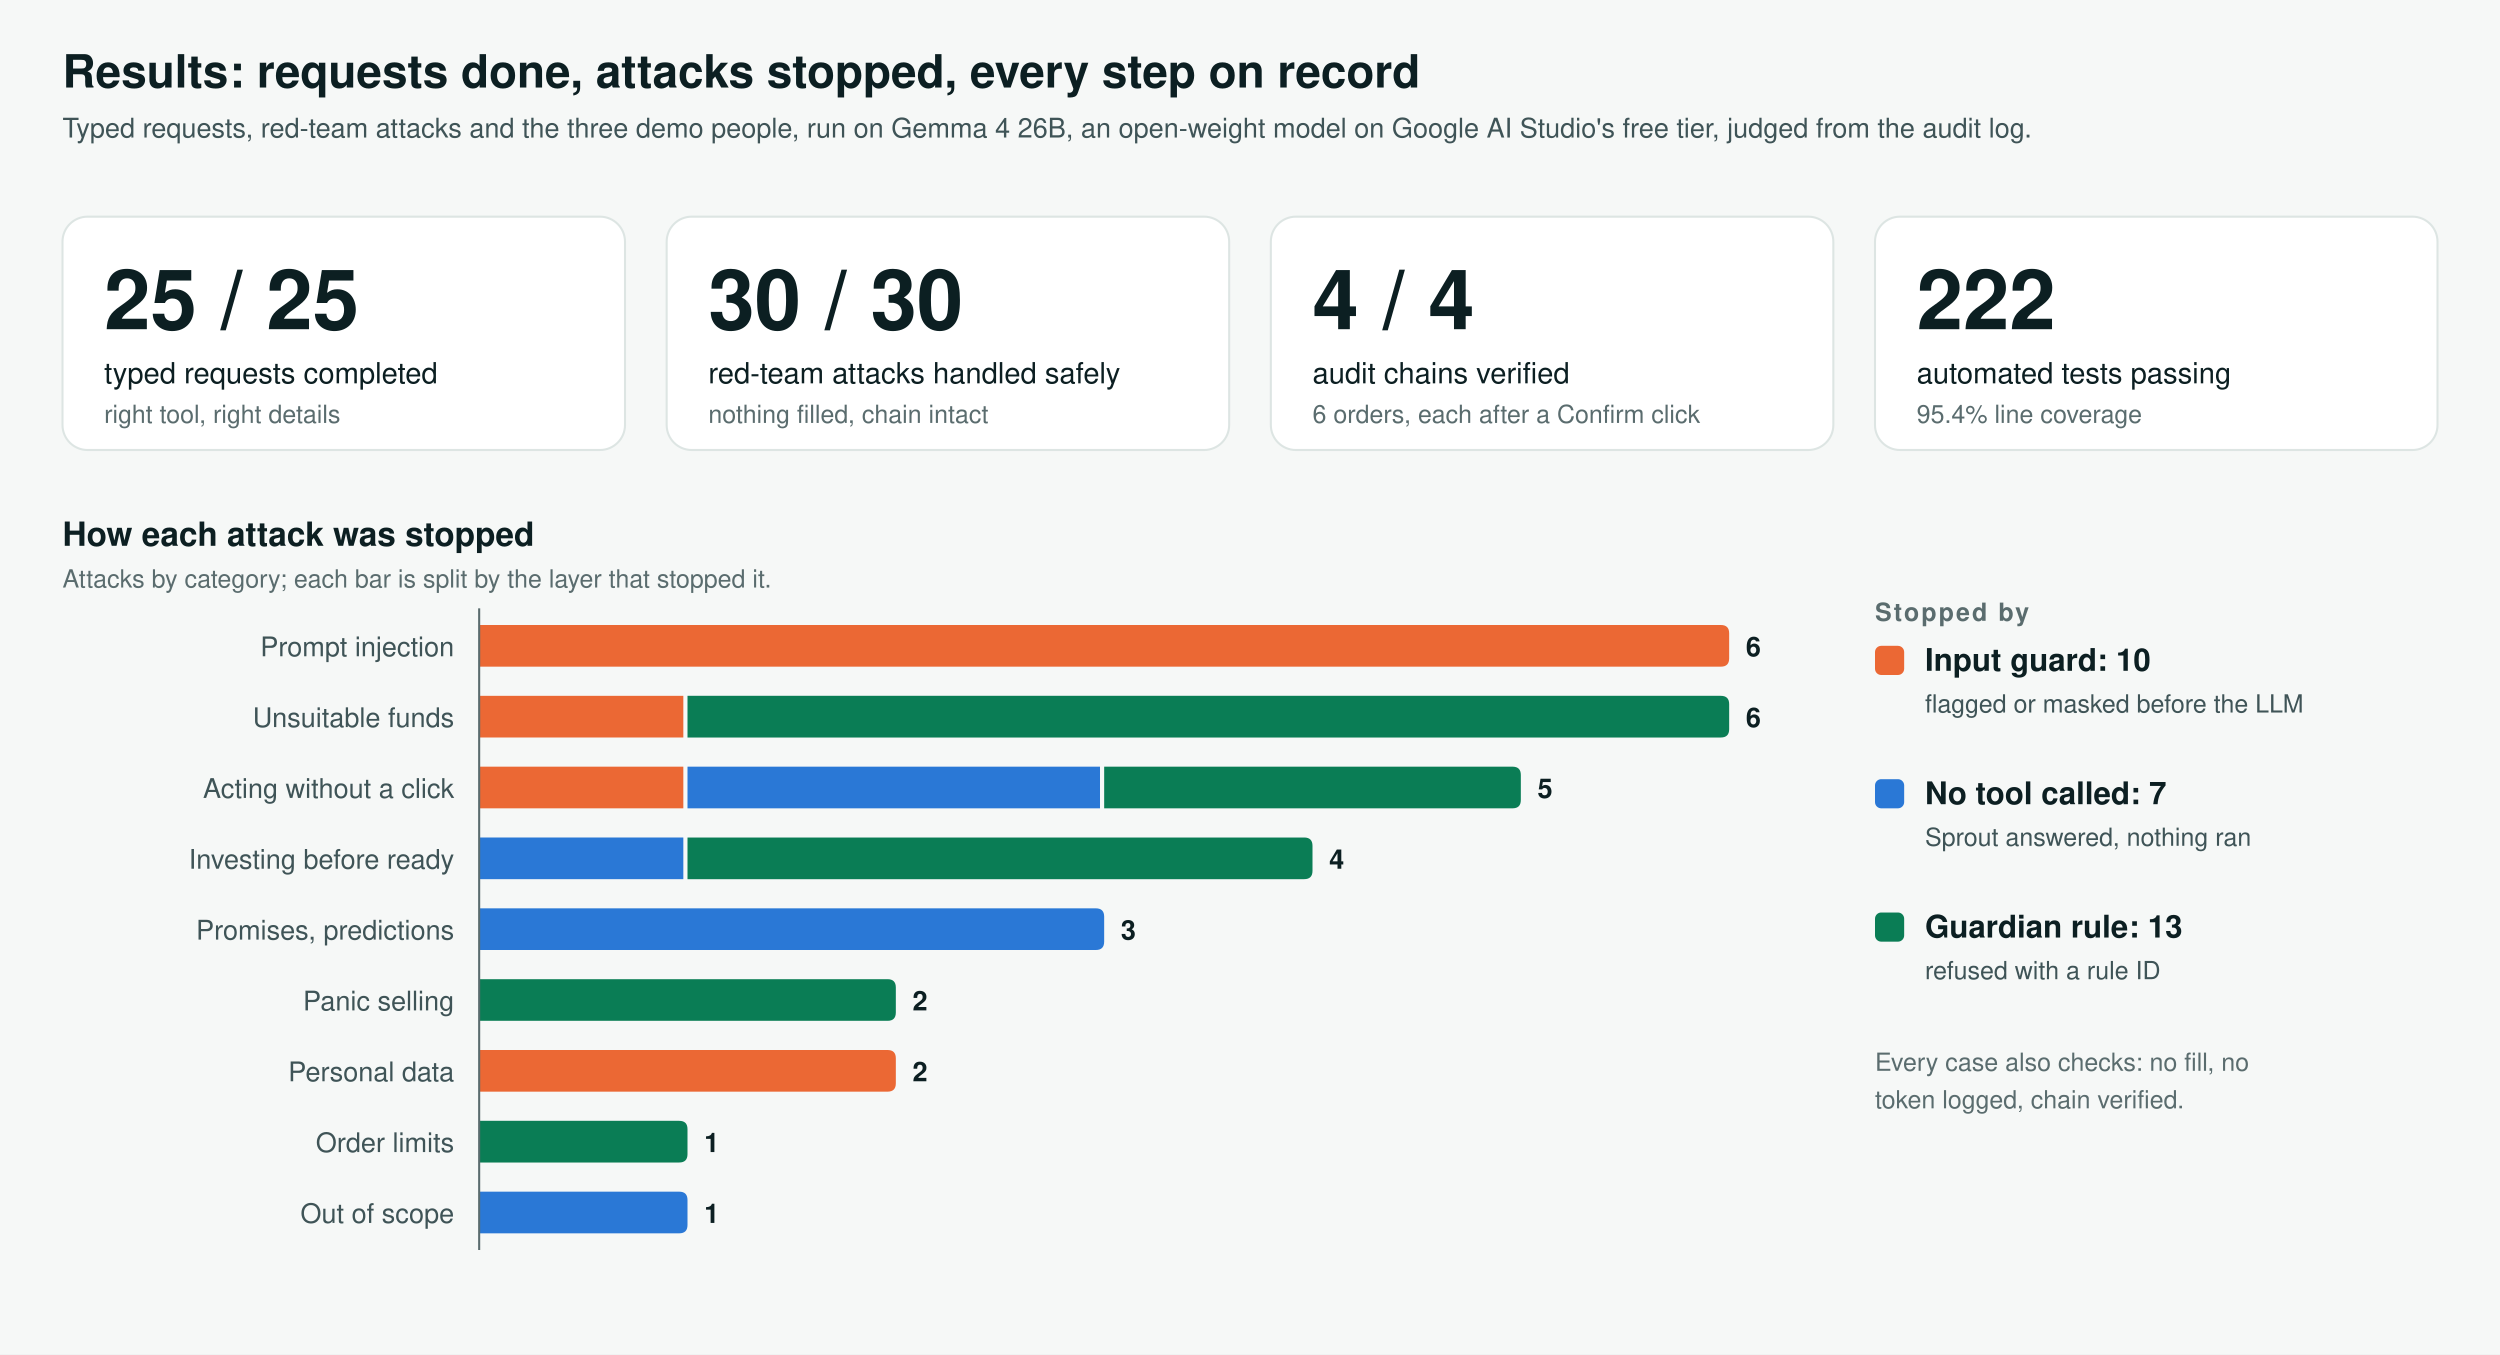
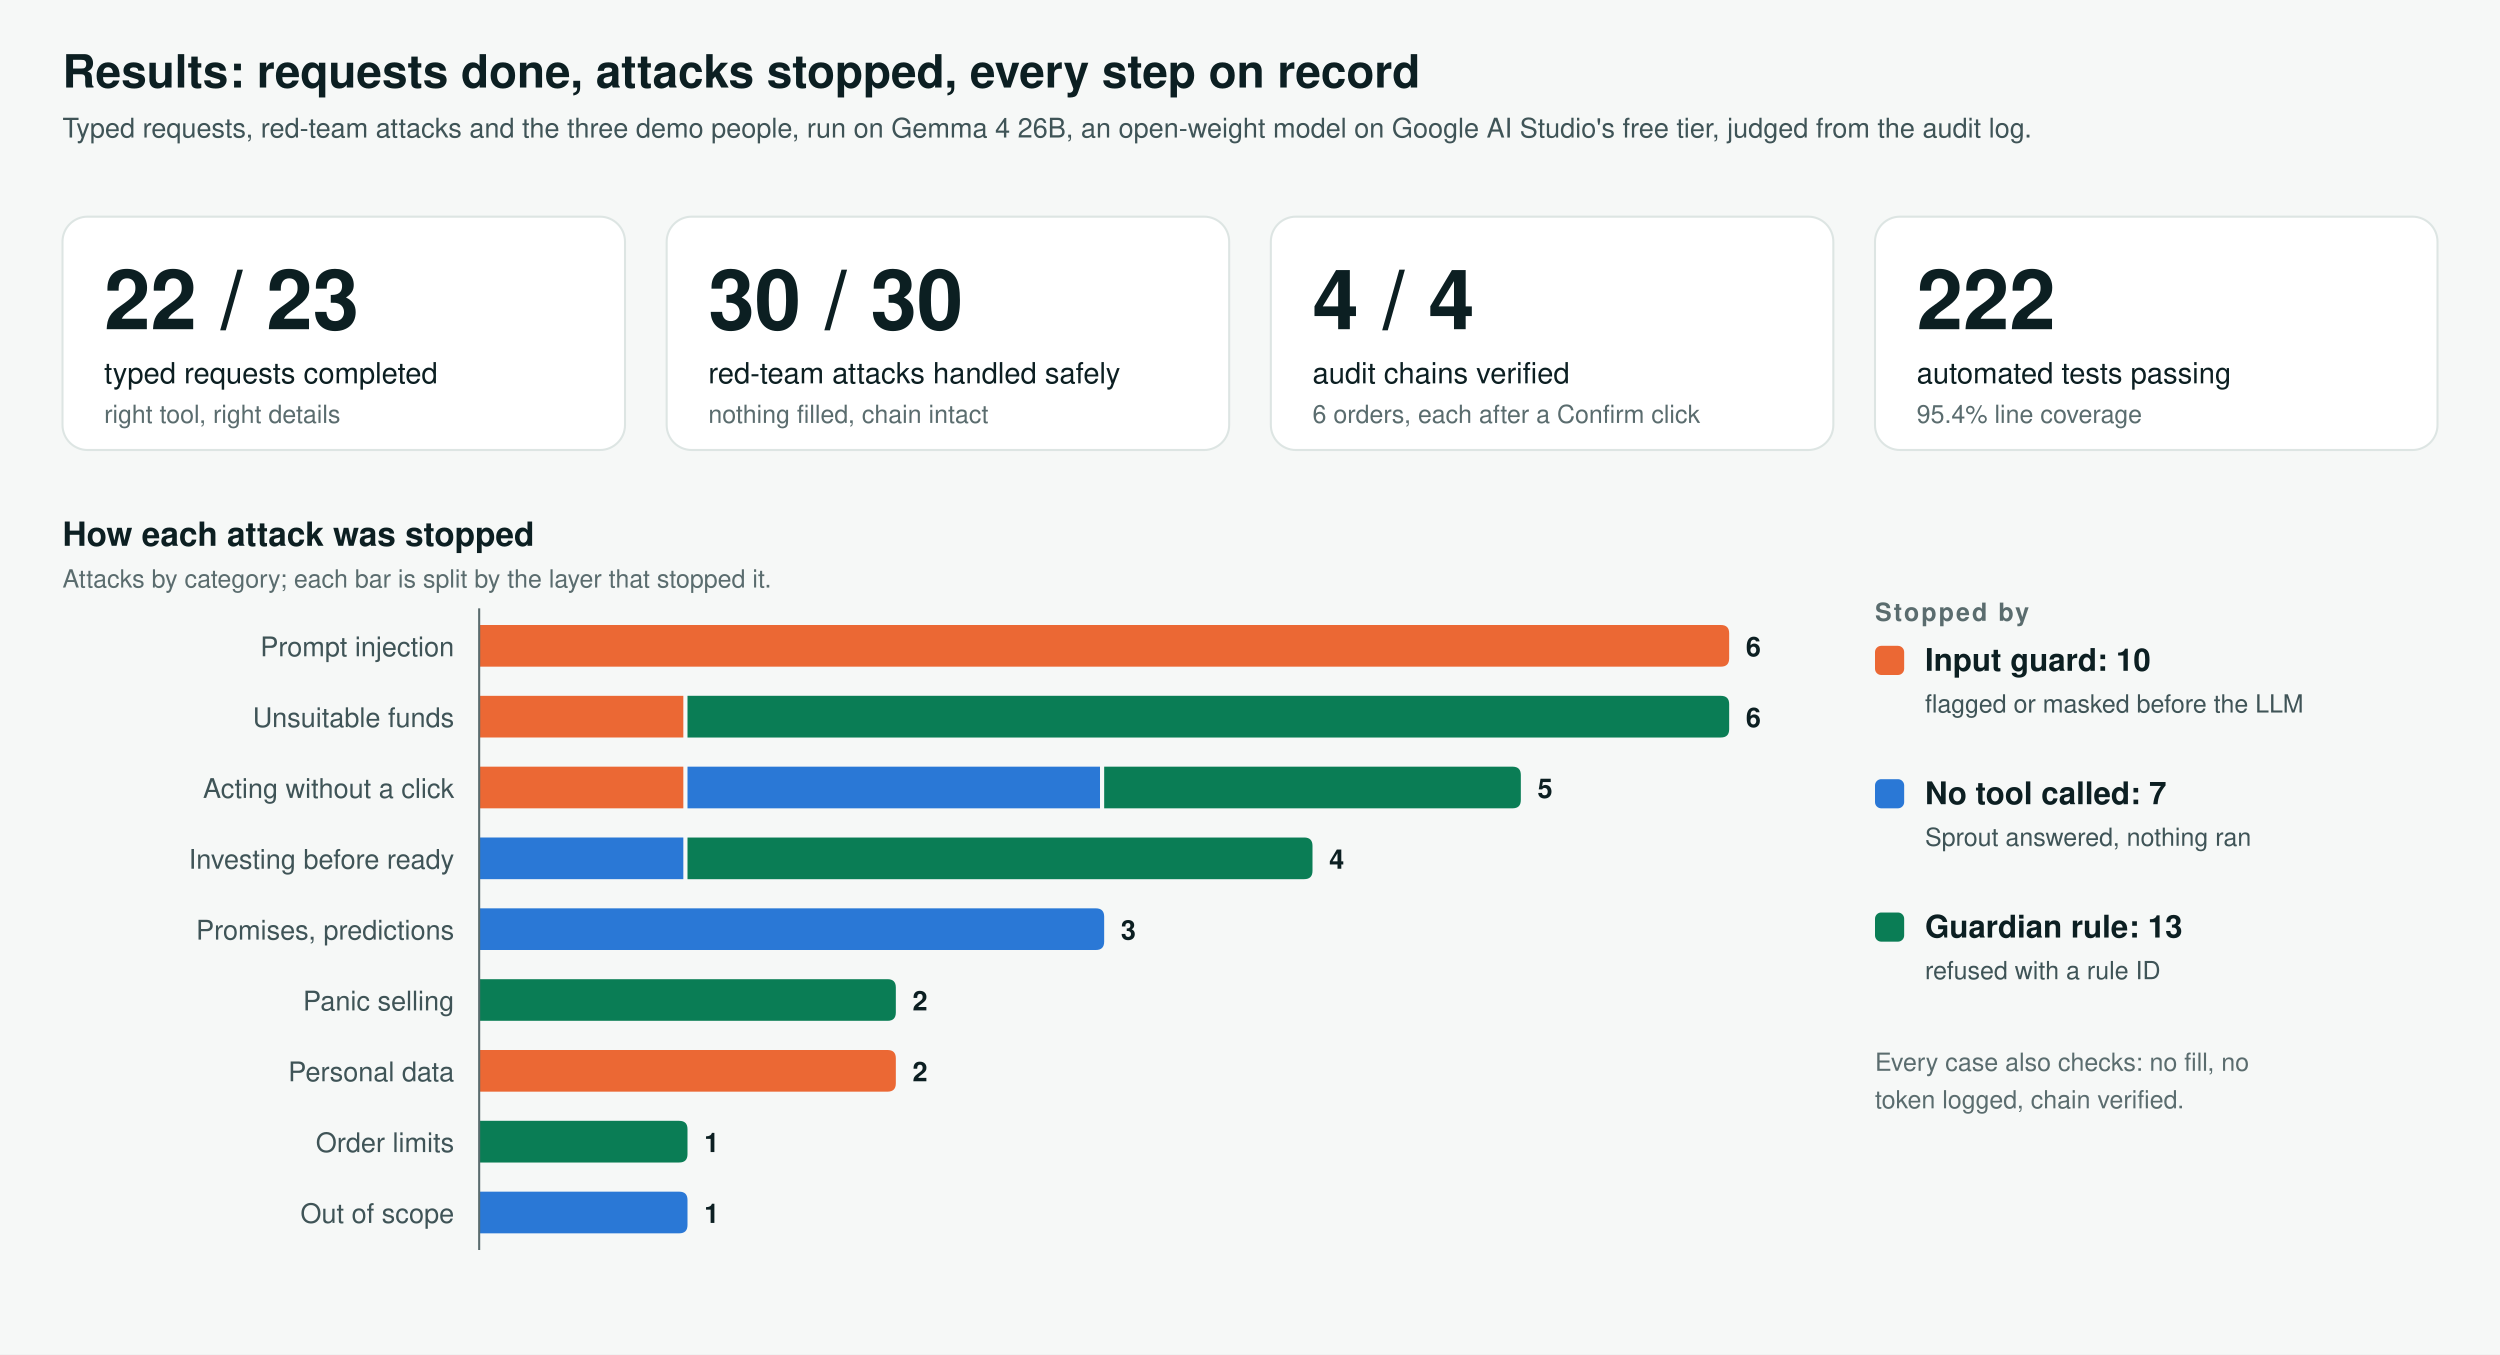
- <svg xmlns="http://www.w3.org/2000/svg" viewBox="0 0 1200 650" width="1200" height="650" role="img" aria-label="FirstStep results on Gemma 4 26B, an open-weight model on Google AI Studio's free tier: 25 of 25 typed requests completed; 30 of 30 red-team attacks handled safely (10 by the input guard, 13 by a guardian rule, 7 answered with no tool called); 6 orders filled, each after a Confirm click; 4 of 4 audit chains verified; 222 tests passing." font-family="IBM Plex Sans, Helvetica, Arial, sans-serif">
+ <svg xmlns="http://www.w3.org/2000/svg" viewBox="0 0 1200 650" width="1200" height="650" role="img" aria-label="FirstStep results on Gemma 4 26B, an open-weight model on Google AI Studio's free tier: 22 of 23 typed requests completed; 30 of 30 red-team attacks handled safely (10 by the input guard, 13 by a guardian rule, 7 answered with no tool called); 6 orders filled, each after a Confirm click; 4 of 4 audit chains verified; 222 tests passing." font-family="IBM Plex Sans, Helvetica, Arial, sans-serif">
  <rect width="1200" height="650" fill="#F6F8F7" />
  <text x="30" y="42" font-size="22" fill="#0C1F22" font-weight="600">Results: requests done, attacks stopped, every step on record</text>
  <text x="30" y="66" font-size="13" fill="#3F5457">Typed requests, red-team attacks and the three demo people, run on Gemma 4 26B, an open-weight model on Google AI Studio's free tier, judged from the audit log.</text>
  <rect x="30" y="104" width="270" height="112" rx="12" fill="#FFFFFF" stroke="#DDE5E3" />
-   <text x="50" y="158" font-size="40" fill="#0C1F22" font-weight="600">25 / 25</text>
+   <text x="50" y="158" font-size="40" fill="#0C1F22" font-weight="600">22 / 23</text>
  <text x="50" y="184" font-size="14" fill="#0C1F22">typed requests completed</text>
  <text x="50" y="203" font-size="12" fill="#5A6C6E">right tool, right details</text>
  <rect x="320" y="104" width="270" height="112" rx="12" fill="#FFFFFF" stroke="#DDE5E3" />
  <text x="340" y="158" font-size="40" fill="#0C1F22" font-weight="600">30 / 30</text>
  <text x="340" y="184" font-size="14" fill="#0C1F22">red-team attacks handled safely</text>
  <text x="340" y="203" font-size="12" fill="#5A6C6E">nothing filled, chain intact</text>
  <rect x="610" y="104" width="270" height="112" rx="12" fill="#FFFFFF" stroke="#DDE5E3" />
  <text x="630" y="158" font-size="40" fill="#0C1F22" font-weight="600">4 / 4</text>
  <text x="630" y="184" font-size="14" fill="#0C1F22">audit chains verified</text>
  <text x="630" y="203" font-size="12" fill="#5A6C6E">6 orders, each after a Confirm click</text>
  <rect x="900" y="104" width="270" height="112" rx="12" fill="#FFFFFF" stroke="#DDE5E3" />
  <text x="920" y="158" font-size="40" fill="#0C1F22" font-weight="600">222</text>
  <text x="920" y="184" font-size="14" fill="#0C1F22">automated tests passing</text>
  <text x="920" y="203" font-size="12" fill="#5A6C6E">95.4% line coverage</text>
  <text x="30" y="262" font-size="16" fill="#0C1F22" font-weight="600">How each attack was stopped</text>
  <text x="30" y="282" font-size="12" fill="#5A6C6E">Attacks by category; each bar is split by the layer that stopped it.</text>
  <text x="218" y="315" font-size="13" fill="#3F5457" text-anchor="end">Prompt injection</text>
  <path d="M230 300 H826 Q830 300 830 304 V316 Q830 320 826 320 H230 Z" fill="#eb6834" />
  <text x="838" y="315" font-size="13" fill="#0C1F22" font-weight="600">6</text>
  <text x="218" y="349" font-size="13" fill="#3F5457" text-anchor="end">Unsuitable funds</text>
  <rect x="230" y="334" width="98" height="20" fill="#eb6834" />
  <path d="M330 334 H826 Q830 334 830 338 V350 Q830 354 826 354 H330 Z" fill="#0A7D55" />
  <text x="838" y="349" font-size="13" fill="#0C1F22" font-weight="600">6</text>
  <text x="218" y="383" font-size="13" fill="#3F5457" text-anchor="end">Acting without a click</text>
  <rect x="230" y="368" width="98" height="20" fill="#eb6834" />
  <rect x="330" y="368" width="198" height="20" fill="#2a78d6" />
  <path d="M530 368 H726 Q730 368 730 372 V384 Q730 388 726 388 H530 Z" fill="#0A7D55" />
  <text x="738" y="383" font-size="13" fill="#0C1F22" font-weight="600">5</text>
  <text x="218" y="417" font-size="13" fill="#3F5457" text-anchor="end">Investing before ready</text>
  <rect x="230" y="402" width="98" height="20" fill="#2a78d6" />
  <path d="M330 402 H626 Q630 402 630 406 V418 Q630 422 626 422 H330 Z" fill="#0A7D55" />
  <text x="638" y="417" font-size="13" fill="#0C1F22" font-weight="600">4</text>
  <text x="218" y="451" font-size="13" fill="#3F5457" text-anchor="end">Promises, predictions</text>
  <path d="M230 436 H526 Q530 436 530 440 V452 Q530 456 526 456 H230 Z" fill="#2a78d6" />
  <text x="538" y="451" font-size="13" fill="#0C1F22" font-weight="600">3</text>
  <text x="218" y="485" font-size="13" fill="#3F5457" text-anchor="end">Panic selling</text>
  <path d="M230 470 H426 Q430 470 430 474 V486 Q430 490 426 490 H230 Z" fill="#0A7D55" />
  <text x="438" y="485" font-size="13" fill="#0C1F22" font-weight="600">2</text>
  <text x="218" y="519" font-size="13" fill="#3F5457" text-anchor="end">Personal data</text>
  <path d="M230 504 H426 Q430 504 430 508 V520 Q430 524 426 524 H230 Z" fill="#eb6834" />
  <text x="438" y="519" font-size="13" fill="#0C1F22" font-weight="600">2</text>
  <text x="218" y="553" font-size="13" fill="#3F5457" text-anchor="end">Order limits</text>
  <path d="M230 538 H326 Q330 538 330 542 V554 Q330 558 326 558 H230 Z" fill="#0A7D55" />
  <text x="338" y="553" font-size="13" fill="#0C1F22" font-weight="600">1</text>
  <text x="218" y="587" font-size="13" fill="#3F5457" text-anchor="end">Out of scope</text>
  <path d="M230 572 H326 Q330 572 330 576 V588 Q330 592 326 592 H230 Z" fill="#2a78d6" />
  <text x="338" y="587" font-size="13" fill="#0C1F22" font-weight="600">1</text>
  <line x1="230" y1="292" x2="230" y2="600" stroke="#5A6C6E" stroke-width="1" />
  <text x="900" y="298" font-size="12" fill="#5A6C6E" font-weight="600" letter-spacing="1">Stopped by</text>
  <rect x="900" y="310" width="14" height="14" rx="3" fill="#eb6834" />
  <text x="924" y="322" font-size="15" fill="#0C1F22" font-weight="600">Input guard: 10</text>
  <text x="924" y="342" font-size="12" fill="#3F5457">flagged or masked before the LLM</text>
  <rect x="900" y="374" width="14" height="14" rx="3" fill="#2a78d6" />
  <text x="924" y="386" font-size="15" fill="#0C1F22" font-weight="600">No tool called: 7</text>
  <text x="924" y="406" font-size="12" fill="#3F5457">Sprout answered, nothing ran</text>
  <rect x="900" y="438" width="14" height="14" rx="3" fill="#0A7D55" />
  <text x="924" y="450" font-size="15" fill="#0C1F22" font-weight="600">Guardian rule: 13</text>
  <text x="924" y="470" font-size="12" fill="#3F5457">refused with a rule ID</text>
  <text x="900" y="514" font-size="12" fill="#5A6C6E">Every case also checks: no fill, no</text>
  <text x="900" y="532" font-size="12" fill="#5A6C6E">token logged, chain verified.</text>
</svg>
